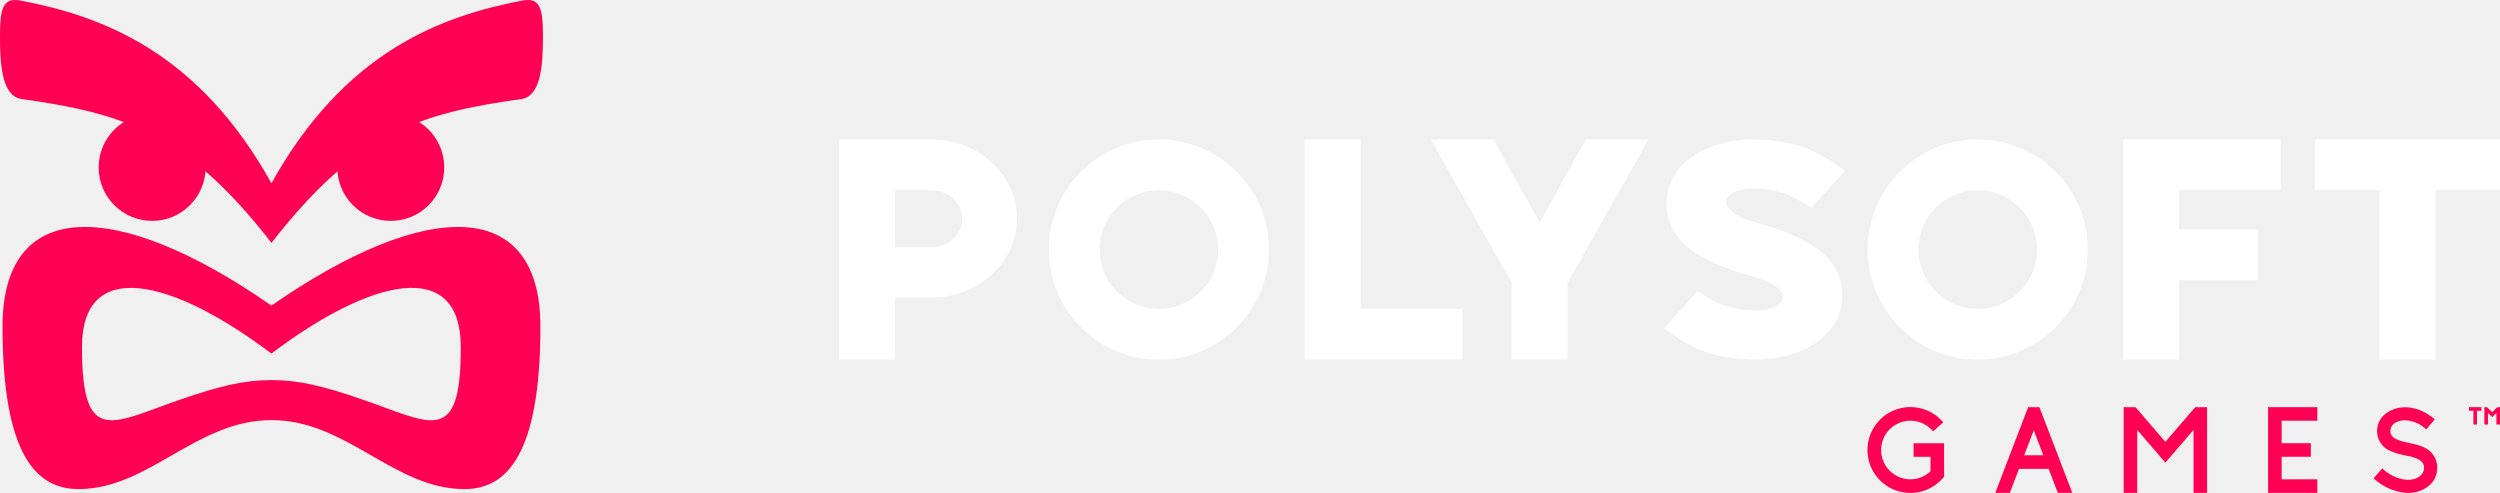
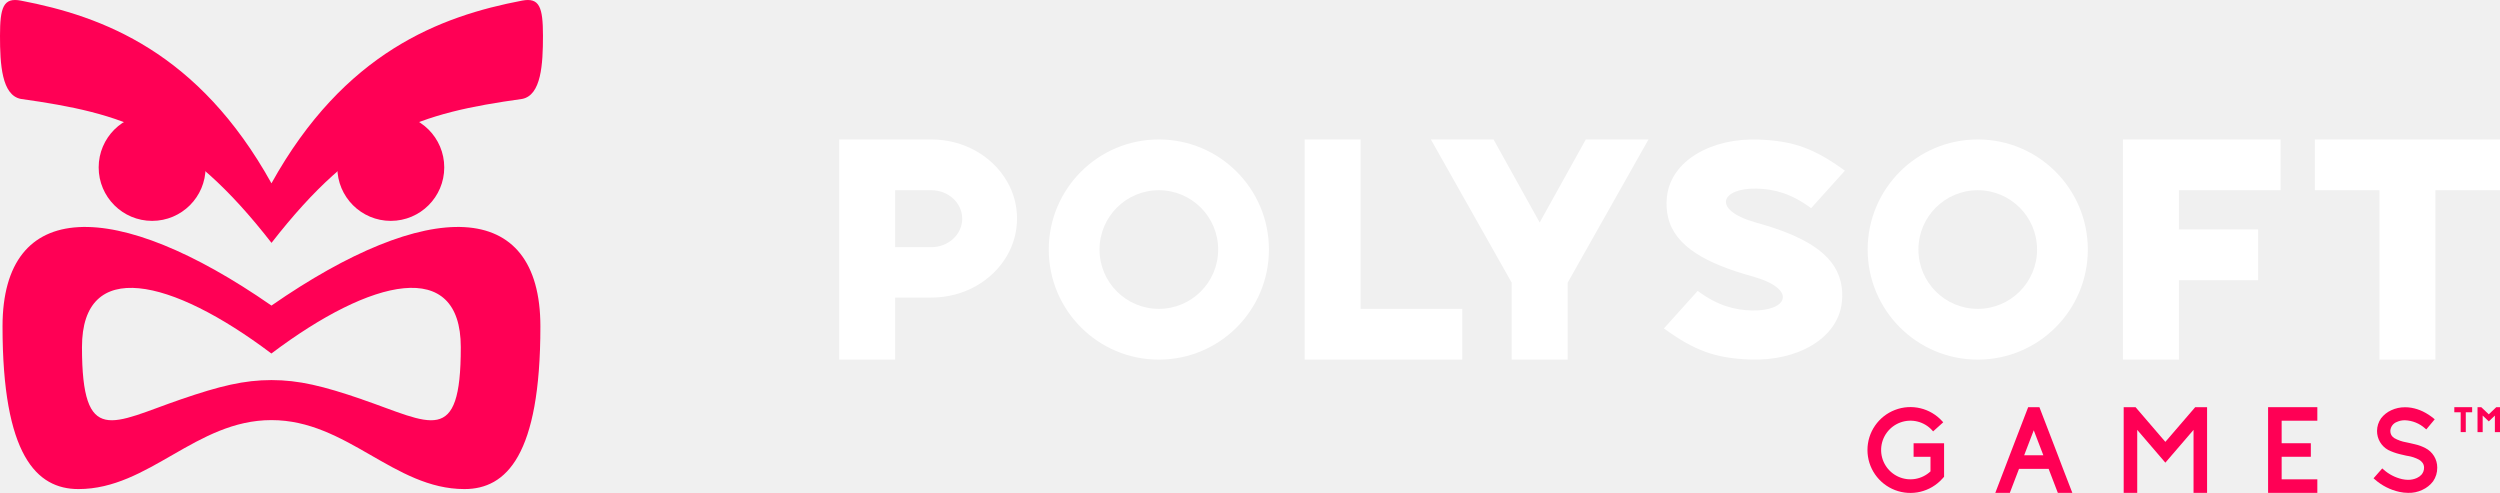
<svg xmlns="http://www.w3.org/2000/svg" viewBox="0 0 989.93 195.17">
  <defs>
-     <style>.cls-1{fill:#f05;}.cls-2{fill:#fff;}</style>
+     <style>.cls-1{fill:#fff;}.cls-2{fill:#f05;}</style>
  </defs>
  <g id="Layer_2" data-name="Layer 2">
    <g id="Layer_1-2" data-name="Layer 1">
-       <path class="cls-1" d="M960.33,177.41h0a16.44,16.44,0,0,0-4-1.47c-1.39-.36-2.72-.61-3.54-.8h0a14.53,14.53,0,0,1-4.73-1.67,3.7,3.7,0,0,1-1.17-1.2,3.43,3.43,0,0,1-.39-1.69,4,4,0,0,1,2.58-3.5,7.38,7.38,0,0,1,3.2-.67h0a12.62,12.62,0,0,1,8,3.24l.07.06.4.32,3.33-4-.46-.38a21.44,21.44,0,0,0-4.27-2.74,17.69,17.69,0,0,0-4.53-1.45,14.87,14.87,0,0,0-2.47-.2,12.72,12.72,0,0,0-5.52,1.2,10.76,10.76,0,0,0-4,3.18l0,0h0l0,0a8.82,8.82,0,0,0-1.59,5,8.55,8.55,0,0,0,4.44,7.55h0a22.17,22.17,0,0,0,4.48,1.62c.78.19,1.52.37,2.08.49s.92.2,1,.22l.12,0a14.43,14.43,0,0,1,4.54,1.52,4.56,4.56,0,0,1,1.43,1.31,3.34,3.34,0,0,1,.53,1.83,4.19,4.19,0,0,1-1,2.76,5.53,5.53,0,0,1-1.84,1.33,8.32,8.32,0,0,1-3.5.73,11.28,11.28,0,0,1-2.34-.27h0a16.55,16.55,0,0,1-7.43-3.86h0l-.08-.08-.37-.31-3.44,3.91.44.39h0a21.72,21.72,0,0,0,9.82,5,16.57,16.57,0,0,0,3.37.38,12.24,12.24,0,0,0,5.72-1.2,11,11,0,0,0,4.23-3.38,9.27,9.27,0,0,0,1.64-5.4,8.63,8.63,0,0,0-4.75-7.78m-19.39,12.28-.32-.28.33.27Z" />
-       <path class="cls-1" d="M769.8,175.52v13.27l-.13.15-.56.61a17,17,0,1,1,0-22.72l.35.39-4,3.6-.35-.4a11.61,11.61,0,1,0-.69,16.24v-5.79h-6.69v-5.35Z" />
-       <path class="cls-1" d="M816.64,184.94,815,180.61l-6.88-17.89-.57-1.49h-4.45l-.58,1.5-6.87,17.88L794,184.94l-3.92,10.23h5.75l3.64-9.52h11.73l3.65,9.52h5.74Zm-15.13-4.66,3.8-9.9,3.8,9.9Z" />
-       <polygon class="cls-1" points="873.94 161.23 873.94 195.17 868.58 195.17 868.58 170.22 857.42 183.2 846.28 170.22 846.28 195.17 840.92 195.17 840.92 161.23 845.62 161.23 857.42 174.97 869.24 161.23 873.94 161.23" />
-       <polygon class="cls-1" points="903.47 166.59 903.47 175.51 915.03 175.51 915.03 180.87 903.47 180.87 903.47 189.8 917.6 189.8 917.6 195.16 898.1 195.16 898.1 161.23 917.6 161.23 917.6 166.59 903.47 166.59" />
-       <path class="cls-2" d="M398.74,71.8c-5.71-9.87-17-16.58-29.95-16.58h-36.5V142.4h22.16V117.83h14.34c13,0,24.24-6.71,29.95-16.57a29.25,29.25,0,0,0,0-29.46M368.79,97.87H354.45V75.32h14.34c6.74,0,12.22,5.05,12.22,11.28s-5.48,11.27-12.22,11.27" />
-       <path class="cls-2" d="M458.87,55.22a43.59,43.59,0,1,0,43.59,43.59,43.59,43.59,0,0,0-43.59-43.59m0,67.08a23.49,23.49,0,1,1,23.49-23.49,23.48,23.48,0,0,1-23.49,23.49" />
-       <polygon class="cls-2" points="579.01 122.3 579.01 142.4 516.6 142.4 516.6 55.22 538.76 55.22 538.76 122.3 579.01 122.3" />
-       <polygon class="cls-2" points="652.76 55.22 620.75 111.93 620.75 142.4 598.59 142.4 598.59 111.93 566.58 55.22 591.4 55.22 609.67 88.1 627.94 55.22 652.76 55.22" />
-       <path class="cls-2" d="M728.85,111.46a23.43,23.43,0,0,1,.48,8.18c-1.55,14.51-17.8,23.37-36.17,22.73-14-.5-22.25-3.57-34.3-12.32l13.37-14.86c7.86,5.82,14.63,7.61,21.61,7.75,14,.28,18-8.34.47-13.39-18.89-5.19-31-12-33.78-23.39a23.61,23.61,0,0,1-.48-8.17c1.55-14.52,17.81-23.39,36.17-22.73,14,.49,22.25,3.56,34.31,12.32L717.15,82.43c-7.85-5.81-14.63-7.6-21.61-7.75-14-.28-18,8.34-.47,13.38,18.9,5.2,31,12,33.78,23.4" />
-       <polygon class="cls-2" points="862.79 75.32 862.79 90.85 894.17 90.85 894.17 110.95 862.79 110.95 862.79 142.4 840.63 142.4 840.63 55.22 903.04 55.22 903.04 75.32 862.79 75.32" />
-       <polygon class="cls-2" points="989.93 55.22 989.93 75.32 964.36 75.32 964.36 142.4 942.2 142.4 942.2 75.32 916.63 75.32 916.63 55.22 989.93 55.22" />
-       <path class="cls-2" d="M783.13,55.22a43.59,43.59,0,1,0,43.59,43.59,43.59,43.59,0,0,0-43.59-43.59m0,67.08a23.49,23.49,0,1,1,23.49-23.49,23.48,23.48,0,0,1-23.49,23.49" />
-       <polygon class="cls-1" points="989.93 161.23 989.93 168.1 988.52 168.1 988.52 163.55 986.84 165.15 985.16 163.54 985.16 168.1 983.74 168.1 983.74 161.23 984.77 161.23 986.84 163.2 988.9 161.23 989.93 161.23" />
-       <polygon class="cls-1" points="982.56 161.23 982.56 162.64 980.81 162.64 980.81 168.1 979.4 168.1 979.4 162.64 977.65 162.64 977.65 161.23 982.56 161.23" />
-       <path class="cls-1" d="M107.49,121C45.77,78.16,1,78.25,1,129.26s13.46,64.4,30.07,64.4c27.92,0,46.53-27.31,76.42-27.31s48.5,27.31,76.42,27.31c16.61,0,30.07-13.39,30.07-64.4S169.21,78.16,107.49,121Zm35.8,37.11c-15.38-5.28-25-7.61-35.8-7.61s-20.42,2.33-35.8,7.61c-27.29,9.37-39.23,19-39.23-20.64,0-35.56,35.23-27.46,75,2.51,39.8-30,75-38.07,75-2.51C182.52,177.09,170.58,167.5,143.29,158.13Z" />
-       <path class="cls-1" d="M215,14.17c0,11.28-.68,23.52-8.23,25-40.6,5.68-65.09,13.06-99.26,57-34.17-43.91-58.66-51.29-99.26-57C.68,37.69,0,25.45,0,14.17S1.35-1.07,8.23.24c32.42,6.18,70.42,20.42,99.26,72.35C136.33,20.66,174.33,6.42,206.75.24,213.63-1.07,215,2.87,215,14.17Z" />
-       <circle class="cls-1" cx="60.24" cy="66.29" r="21.17" />
-       <circle class="cls-1" cx="154.74" cy="66.29" r="21.17" />
+       <path class="cls-1" d="M398.74,71.8c-5.71-9.87-17-16.58-29.95-16.58h-36.5V142.4h22.16V117.83h14.34c13,0,24.24-6.71,29.95-16.57a29.25,29.25,0,0,0,0-29.46M368.79,97.87H354.45V75.32h14.34c6.74,0,12.22,5.05,12.22,11.28s-5.48,11.27-12.22,11.27" />
+       <path class="cls-1" d="M458.87,55.22a43.59,43.59,0,1,0,43.59,43.59,43.59,43.59,0,0,0-43.59-43.59m0,67.08a23.49,23.49,0,1,1,23.49-23.49,23.48,23.48,0,0,1-23.49,23.49" />
+       <polygon class="cls-1" points="579.01 122.3 579.01 142.4 516.6 142.4 516.6 55.22 538.76 55.22 538.76 122.3 579.01 122.3" />
+       <polygon class="cls-1" points="652.76 55.22 620.75 111.93 620.75 142.4 598.59 142.4 598.59 111.93 566.58 55.22 591.4 55.22 609.67 88.1 627.94 55.22 652.76 55.22" />
+       <path class="cls-1" d="M728.85,111.46a23.43,23.43,0,0,1,.48,8.18c-1.55,14.51-17.8,23.37-36.17,22.73-14-.5-22.25-3.57-34.3-12.32l13.37-14.86c7.86,5.82,14.63,7.61,21.61,7.75,14,.28,18-8.34.47-13.39-18.89-5.19-31-12-33.78-23.39a23.61,23.61,0,0,1-.48-8.17c1.55-14.52,17.81-23.39,36.17-22.73,14,.49,22.25,3.56,34.31,12.32L717.15,82.43c-7.85-5.81-14.63-7.6-21.61-7.75-14-.28-18,8.34-.47,13.38,18.9,5.2,31,12,33.78,23.4" />
+       <polygon class="cls-1" points="862.79 75.32 862.79 90.85 894.17 90.85 894.17 110.95 862.79 110.95 862.79 142.4 840.63 142.4 840.63 55.22 903.04 55.22 903.04 75.32 862.79 75.32" />
+       <polygon class="cls-1" points="989.93 55.22 989.93 75.32 964.36 75.32 964.36 142.4 942.2 142.4 942.2 75.32 916.63 75.32 916.63 55.22 989.93 55.22" />
+       <path class="cls-1" d="M783.13,55.22a43.59,43.59,0,1,0,43.59,43.59,43.59,43.59,0,0,0-43.59-43.59m0,67.08a23.49,23.49,0,1,1,23.49-23.49,23.48,23.48,0,0,1-23.49,23.49" />
+       <path class="cls-2" d="M960.33,177.41h0a16.44,16.44,0,0,0-4-1.47c-1.39-.36-2.72-.61-3.54-.8h0a14.53,14.53,0,0,1-4.73-1.67,3.7,3.7,0,0,1-1.17-1.2,3.43,3.43,0,0,1-.39-1.69,4,4,0,0,1,2.58-3.5,7.38,7.38,0,0,1,3.2-.67h0a12.62,12.62,0,0,1,8,3.24l.07.06.4.32,3.33-4-.46-.38a21.44,21.44,0,0,0-4.27-2.74,17.69,17.69,0,0,0-4.53-1.45,14.87,14.87,0,0,0-2.47-.2,12.72,12.72,0,0,0-5.52,1.2,10.76,10.76,0,0,0-4,3.18l0,0h0l0,0a8.82,8.82,0,0,0-1.59,5,8.55,8.55,0,0,0,4.44,7.55h0a22.17,22.17,0,0,0,4.48,1.62c.78.19,1.52.37,2.08.49s.92.2,1,.22l.12,0a14.43,14.43,0,0,1,4.54,1.52,4.56,4.56,0,0,1,1.43,1.31,3.34,3.34,0,0,1,.53,1.83,4.19,4.19,0,0,1-1,2.76,5.53,5.53,0,0,1-1.84,1.33,8.32,8.32,0,0,1-3.5.73,11.28,11.28,0,0,1-2.34-.27h0a16.55,16.55,0,0,1-7.43-3.86h0l-.08-.08-.37-.31-3.44,3.91.44.39h0a21.72,21.72,0,0,0,9.82,5,16.57,16.57,0,0,0,3.37.38,12.24,12.24,0,0,0,5.72-1.2,11,11,0,0,0,4.23-3.38,9.27,9.27,0,0,0,1.64-5.4,8.63,8.63,0,0,0-4.75-7.78m-19.39,12.28-.32-.28.33.27Z" />
+       <path class="cls-2" d="M769.8,175.52v13.27l-.13.15-.56.61a17,17,0,1,1,0-22.72l.35.39-4,3.6-.35-.4a11.61,11.61,0,1,0-.69,16.24v-5.79h-6.69v-5.35Z" />
+       <path class="cls-2" d="M816.64,184.94,815,180.61l-6.88-17.89-.57-1.49h-4.45l-.58,1.5-6.87,17.88L794,184.94l-3.92,10.23h5.75l3.64-9.52h11.73l3.65,9.52h5.74Zm-15.13-4.66,3.8-9.9,3.8,9.9Z" />
+       <polygon class="cls-2" points="873.94 161.23 873.94 195.17 868.58 195.17 868.58 170.22 857.42 183.2 846.28 170.22 846.28 195.17 840.92 195.17 840.92 161.23 845.62 161.23 857.42 174.97 869.24 161.23 873.94 161.23" />
+       <polygon class="cls-2" points="903.47 166.59 903.47 175.51 915.03 175.51 915.03 180.87 903.47 180.87 903.47 189.8 917.6 189.8 917.6 195.16 898.1 195.16 898.1 161.23 917.6 161.23 917.6 166.59 903.47 166.59" />
+       <polygon class="cls-2" points="989.93 161.23 989.93 171.1 987.9 171.1 987.9 164.56 985.49 166.86 983.07 164.55 983.07 171.1 981.03 171.1 981.03 161.23 982.51 161.23 985.49 164.06 988.45 161.23 989.93 161.23" />
+       <polygon class="cls-2" points="978.9 161.23 978.9 163.25 976.38 163.25 976.38 171.1 974.36 171.1 974.36 163.25 971.84 163.25 971.84 161.23 978.9 161.23" />
+       <path class="cls-2" d="M107.49,121C45.77,78.16,1,78.25,1,129.26s13.46,64.4,30.07,64.4c27.92,0,46.53-27.31,76.42-27.31s48.5,27.31,76.42,27.31c16.61,0,30.07-13.39,30.07-64.4S169.21,78.16,107.49,121Zm35.8,37.11c-15.38-5.28-25-7.61-35.8-7.61s-20.42,2.33-35.8,7.61c-27.29,9.37-39.23,19-39.23-20.64,0-35.56,35.23-27.46,75,2.51,39.8-30,75-38.07,75-2.51C182.52,177.09,170.58,167.5,143.29,158.13Z" />
+       <path class="cls-2" d="M215,14.17c0,11.28-.68,23.52-8.23,25-40.6,5.68-65.09,13.06-99.26,57-34.17-43.91-58.66-51.29-99.26-57C.68,37.69,0,25.45,0,14.17S1.35-1.07,8.23.24c32.42,6.18,70.42,20.42,99.26,72.35C136.33,20.66,174.33,6.42,206.75.24,213.63-1.07,215,2.87,215,14.17Z" />
+       <circle class="cls-2" cx="60.24" cy="66.29" r="21.17" />
+       <circle class="cls-2" cx="154.74" cy="66.29" r="21.17" />
    </g>
  </g>
</svg>
